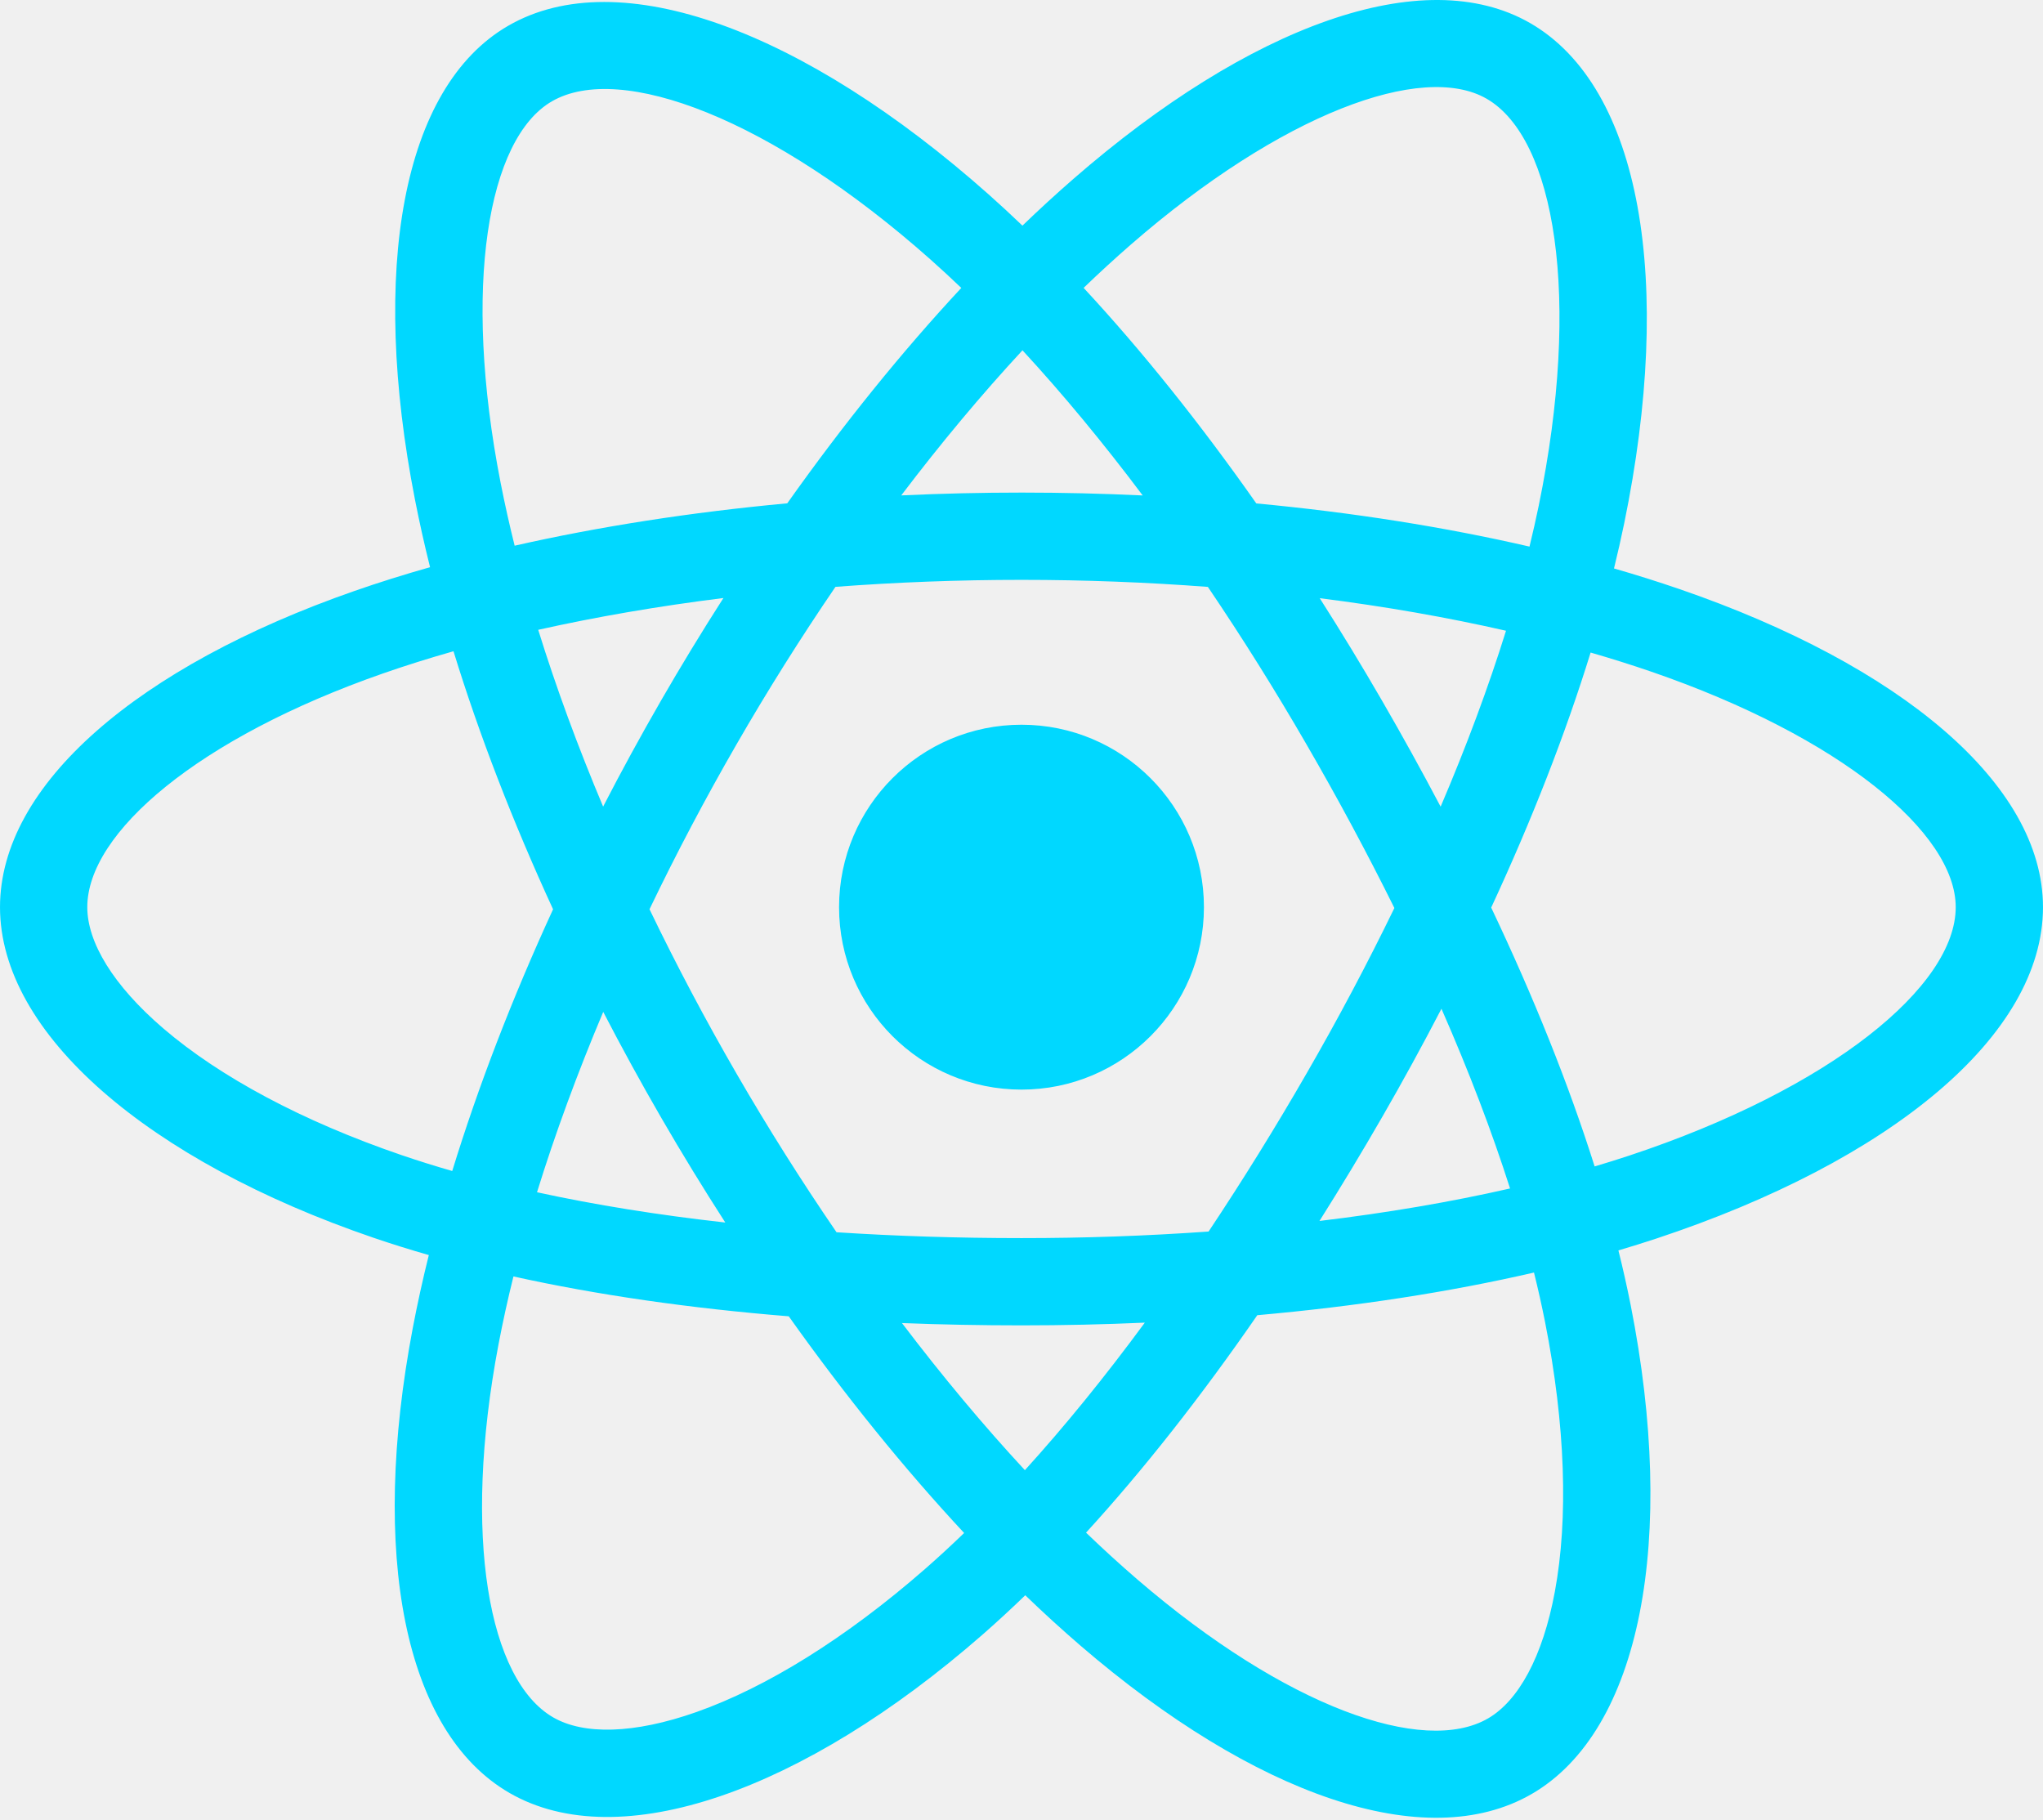
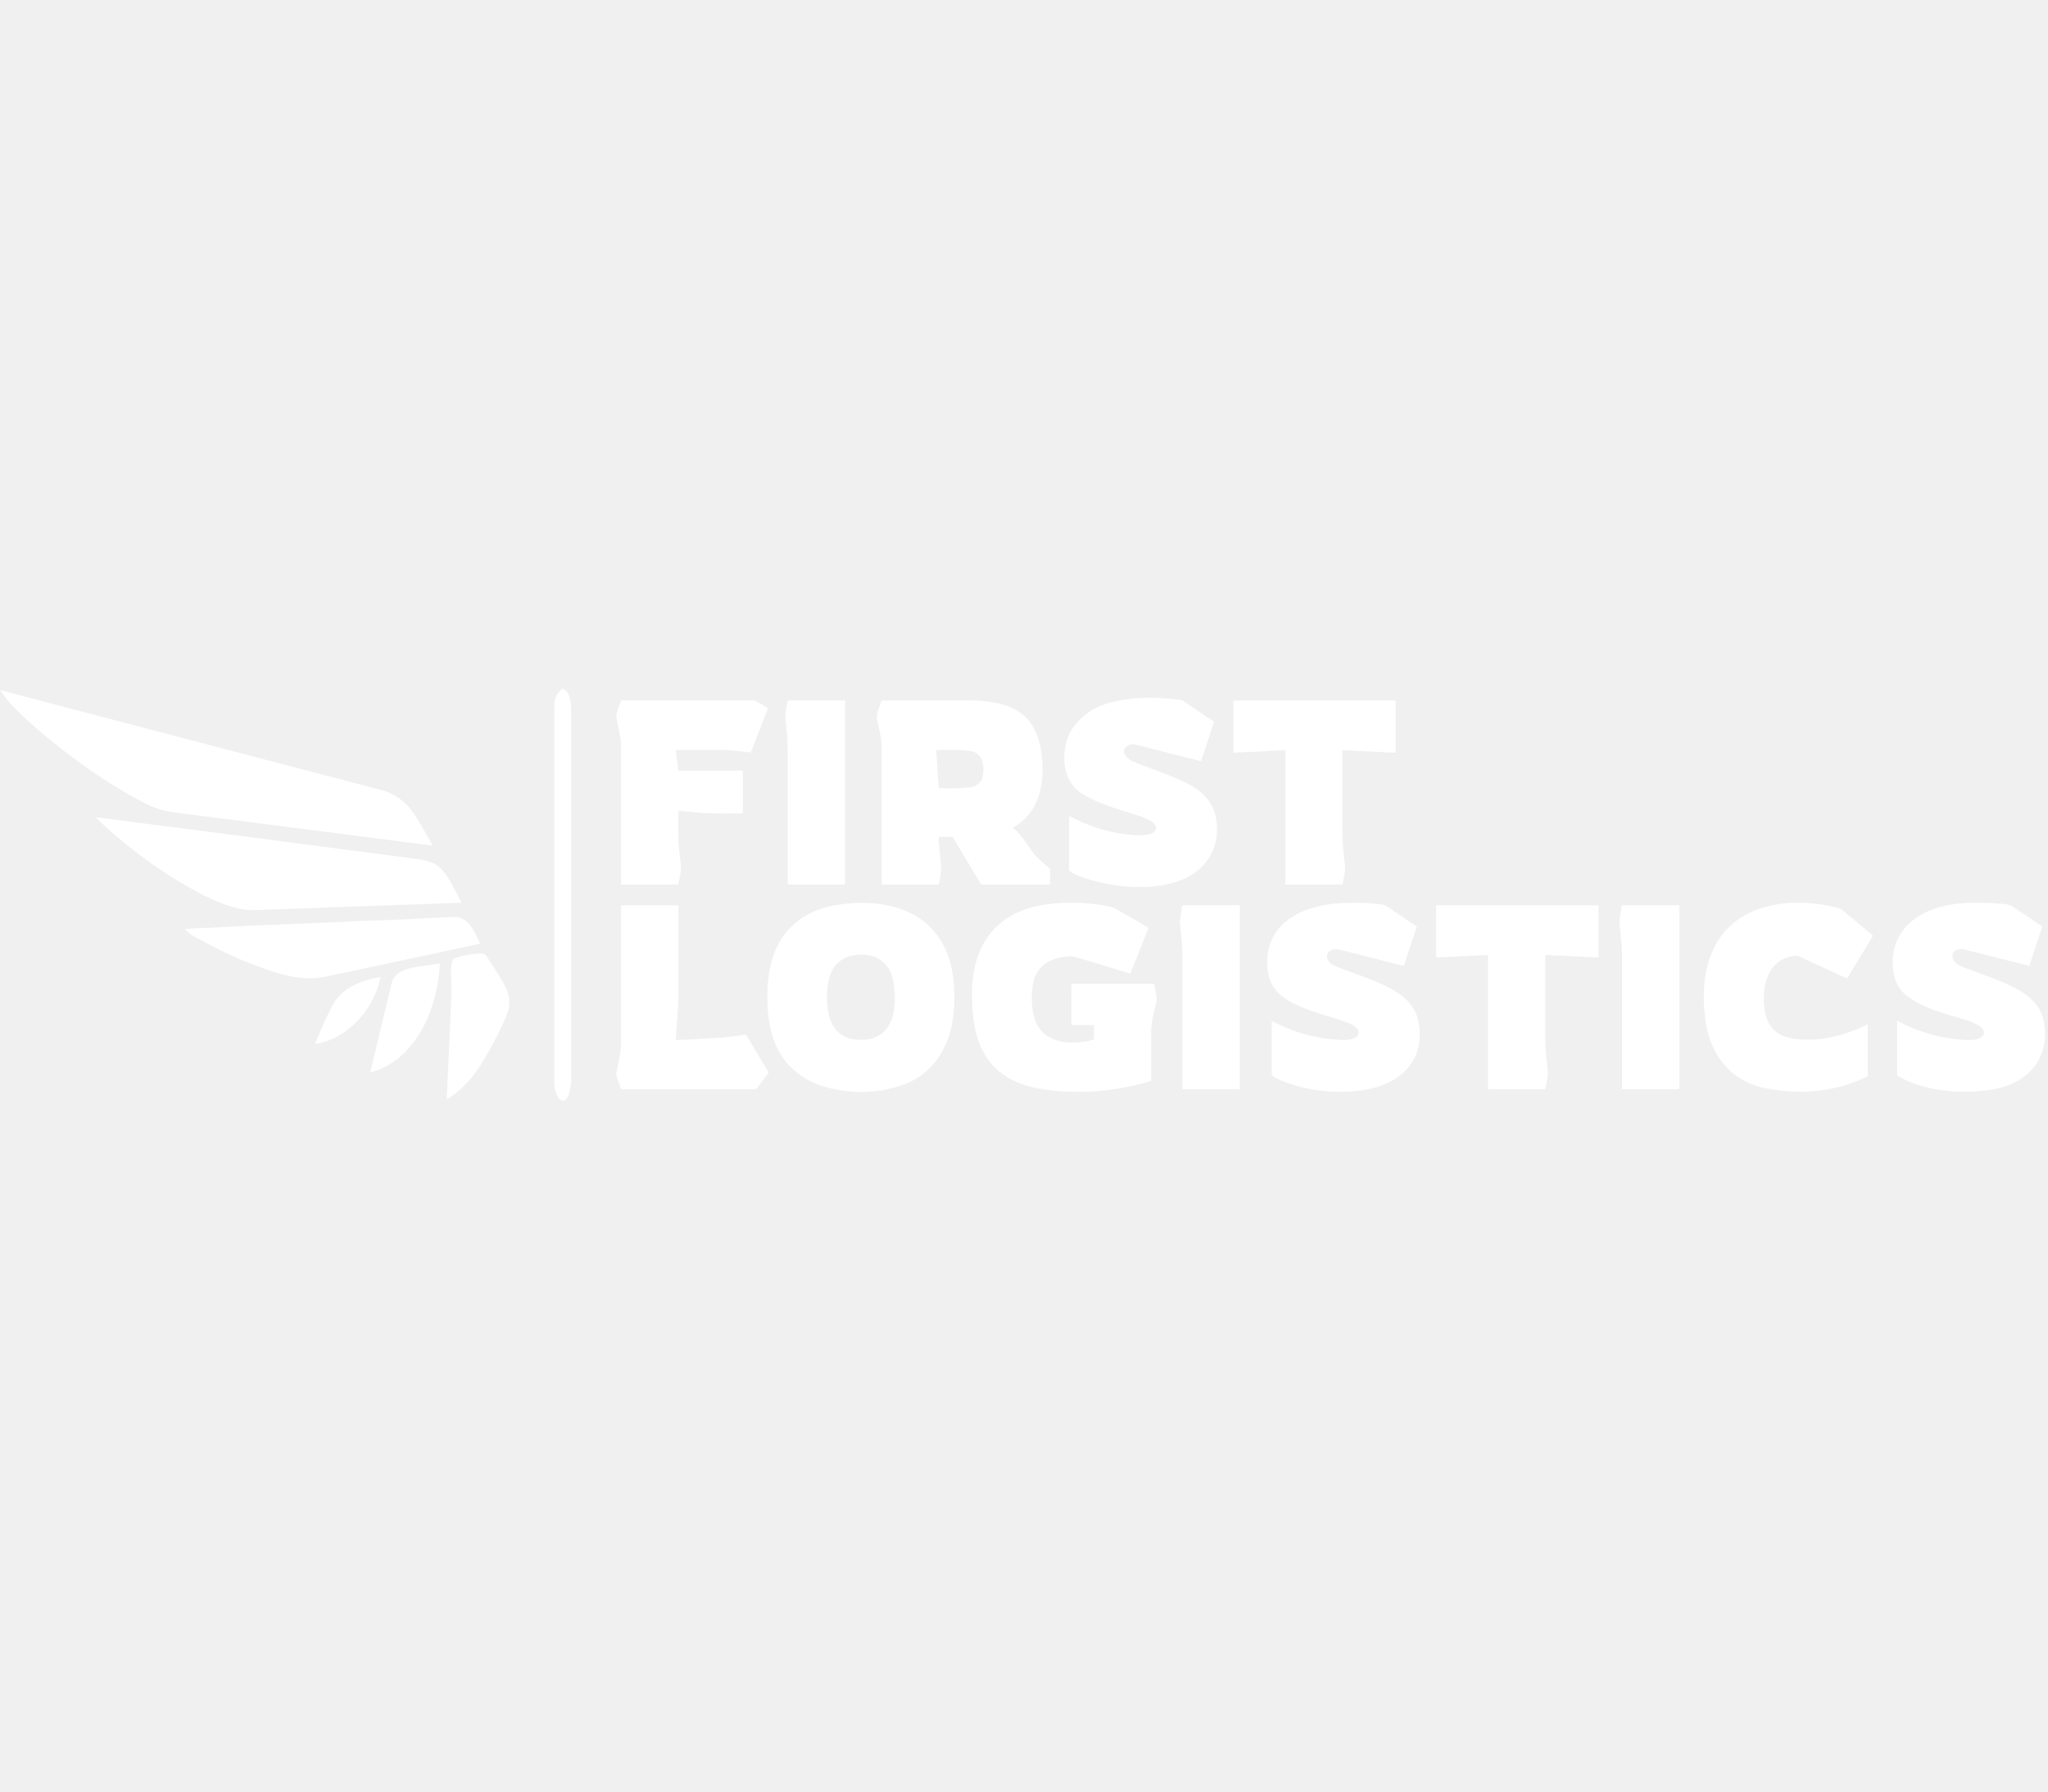
- <svg xmlns="http://www.w3.org/2000/svg" aria-hidden="true" role="img" class="iconify iconify--logos" width="35.93" height="32" preserveAspectRatio="xMidYMid meet" viewBox="0 0 256 228">
-   <path fill="#00D8FF" d="M210.483 73.824a171.49 171.49 0 0 0-8.24-2.597c.465-1.9.893-3.777 1.273-5.621c6.238-30.281 2.16-54.676-11.769-62.708c-13.355-7.7-35.196.329-57.254 19.526a171.23 171.23 0 0 0-6.375 5.848a155.866 155.866 0 0 0-4.241-3.917C100.759 3.829 77.587-4.822 63.673 3.233C50.33 10.957 46.379 33.89 51.995 62.588a170.974 170.974 0 0 0 1.892 8.48c-3.28.932-6.445 1.924-9.474 2.98C17.309 83.498 0 98.307 0 113.668c0 15.865 18.582 31.778 46.812 41.427a145.52 145.52 0 0 0 6.921 2.165a167.467 167.467 0 0 0-2.01 9.138c-5.354 28.2-1.173 50.591 12.134 58.266c13.744 7.926 36.812-.22 59.273-19.855a145.567 145.567 0 0 0 5.342-4.923a168.064 168.064 0 0 0 6.92 6.314c21.758 18.722 43.246 26.282 56.54 18.586c13.731-7.949 18.194-32.003 12.4-61.268a145.016 145.016 0 0 0-1.535-6.842c1.62-.48 3.21-.974 4.76-1.488c29.348-9.723 48.443-25.443 48.443-41.52c0-15.417-17.868-30.326-45.517-39.844Zm-6.365 70.984c-1.4.463-2.836.91-4.3 1.345c-3.24-10.257-7.612-21.163-12.963-32.432c5.106-11 9.31-21.767 12.459-31.957c2.619.758 5.16 1.557 7.61 2.4c23.69 8.156 38.14 20.213 38.14 29.504c0 9.896-15.606 22.743-40.946 31.14Zm-10.514 20.834c2.562 12.94 2.927 24.64 1.23 33.787c-1.524 8.219-4.59 13.698-8.382 15.893c-8.067 4.67-25.32-1.4-43.927-17.412a156.726 156.726 0 0 1-6.437-5.87c7.214-7.889 14.423-17.06 21.459-27.246c12.376-1.098 24.068-2.894 34.671-5.345a134.17 134.17 0 0 1 1.386 6.193ZM87.276 214.515c-7.882 2.783-14.16 2.863-17.955.675c-8.075-4.657-11.432-22.636-6.853-46.752a156.923 156.923 0 0 1 1.869-8.499c10.486 2.32 22.093 3.988 34.498 4.994c7.084 9.967 14.501 19.128 21.976 27.15a134.668 134.668 0 0 1-4.877 4.492c-9.933 8.682-19.886 14.842-28.658 17.94ZM50.35 144.747c-12.483-4.267-22.792-9.812-29.858-15.863c-6.35-5.437-9.555-10.836-9.555-15.216c0-9.322 13.897-21.212 37.076-29.293c2.813-.98 5.757-1.905 8.812-2.773c3.204 10.42 7.406 21.315 12.477 32.332c-5.137 11.18-9.399 22.249-12.634 32.792a134.718 134.718 0 0 1-6.318-1.979Zm12.378-84.26c-4.811-24.587-1.616-43.134 6.425-47.789c8.564-4.958 27.502 2.111 47.463 19.835a144.318 144.318 0 0 1 3.841 3.545c-7.438 7.987-14.787 17.08-21.808 26.988c-12.04 1.116-23.565 2.908-34.161 5.309a160.342 160.342 0 0 1-1.76-7.887Zm110.427 27.268a347.8 347.8 0 0 0-7.785-12.803c8.168 1.033 15.994 2.404 23.343 4.08c-2.206 7.072-4.956 14.465-8.193 22.045a381.151 381.151 0 0 0-7.365-13.322Zm-45.032-43.861c5.044 5.465 10.096 11.566 15.065 18.186a322.04 322.04 0 0 0-30.257-.006c4.974-6.559 10.069-12.652 15.192-18.18ZM82.802 87.83a323.167 323.167 0 0 0-7.227 13.238c-3.184-7.553-5.909-14.98-8.134-22.152c7.304-1.634 15.093-2.97 23.209-3.984a321.524 321.524 0 0 0-7.848 12.897Zm8.081 65.352c-8.385-.936-16.291-2.203-23.593-3.793c2.26-7.3 5.045-14.885 8.298-22.6a321.187 321.187 0 0 0 7.257 13.246c2.594 4.48 5.28 8.868 8.038 13.147Zm37.542 31.03c-5.184-5.592-10.354-11.779-15.403-18.433c4.902.192 9.899.29 14.978.29c5.218 0 10.376-.117 15.453-.343c-4.985 6.774-10.018 12.97-15.028 18.486Zm52.198-57.817c3.422 7.8 6.306 15.345 8.596 22.52c-7.422 1.694-15.436 3.058-23.88 4.071a382.417 382.417 0 0 0 7.859-13.026a347.403 347.403 0 0 0 7.425-13.565Zm-16.898 8.101a358.557 358.557 0 0 1-12.281 19.815a329.4 329.4 0 0 1-23.444.823c-7.967 0-15.716-.248-23.178-.732a310.202 310.202 0 0 1-12.513-19.846h.001a307.41 307.41 0 0 1-10.923-20.627a310.278 310.278 0 0 1 10.89-20.637l-.001.001a307.318 307.318 0 0 1 12.413-19.761c7.613-.576 15.42-.876 23.31-.876H128c7.926 0 15.743.303 23.354.883a329.357 329.357 0 0 1 12.335 19.695a358.489 358.489 0 0 1 11.036 20.54a329.472 329.472 0 0 1-11 20.722Zm22.56-122.124c8.572 4.944 11.906 24.881 6.52 51.026c-.344 1.668-.73 3.367-1.15 5.09c-10.622-2.452-22.155-4.275-34.23-5.408c-7.034-10.017-14.323-19.124-21.64-27.008a160.789 160.789 0 0 1 5.888-5.4c18.9-16.447 36.564-22.941 44.612-18.3ZM128 90.808c12.625 0 22.86 10.235 22.86 22.86s-10.235 22.86-22.86 22.86s-22.86-10.235-22.86-22.86s10.235-22.86 22.86-22.86Z" />
+ <svg xmlns="http://www.w3.org/2000/svg" width="120" height="105" version="1.1" viewBox="0 0 2000 404">
+   <path fill="#ffffff" d="   M 548.78 -0.02   L 550.06 0.00   C 556.68 2.28 557.74 14.08 557.74 20.08   Q 557.77 201.02 557.74 381.96   C 557.74 386.03 555.87 405.30 548.03 401.70   C 543.52 399.64 541.26 389.76 541.26 385.69   Q 541.24 205.59 541.26 25.49   Q 541.26 13.59 541.55 12.04   Q 542.89 4.96 548.78 -0.02   Z" />
+   <path fill="#ffffff" d="   M 0.85 1.27   C 124.49 33.78 248.13 66.21 371.81 98.53   C 388.51 102.89 398.67 112.36 407.44 126.79   Q 415.14 139.46 422.32 152.43   Q 422.63 152.99 422.00 152.90   Q 297.40 136.96 172.87 120.90   Q 161.88 119.48 155.41 117.35   Q 146.36 114.37 137.45 109.53   Q 105.70 92.31 77.83 71.91   C 53.89 54.38 31.12 36.09 11.08 15.18   Q 6.00 9.87 0.62 1.60   Q 0.32 1.14 0.85 1.27   Z" />
+   <path fill="#ffffff" d="   M 1040.50 55.76   C 1044.51 34.17 1062.76 19.20 1083.27 13.53   C 1105.72 7.34 1129.30 7.51 1151.93 10.59   Q 1154.26 10.90 1156.24 12.24   Q 1170.73 21.98 1185.18 31.72   Q 1185.61 32.01 1185.45 32.51   L 1173.01 70.19   A 0.38 0.38 0.0 0 1 1172.55 70.44   Q 1140.26 62.17 1107.94 54.04   C 1105.41 53.40 1100.68 55.07 1098.97 57.26   C 1094.79 62.61 1101.49 68.77 1106.59 70.89   C 1123.26 77.79 1140.84 83.26 1156.53 90.76   C 1170.95 97.66 1183.49 107.85 1187.17 124.07   C 1189.73 135.41 1188.87 148.17 1184.00 158.80   C 1163.03 204.58 1088.42 196.75 1051.51 181.85   Q 1048.69 180.72 1044.39 177.53   Q 1044.00 177.24 1044.00 176.75   L 1044.00 124.53   A 0.40 0.40 0.0 0 1 1044.59 124.18   Q 1073.69 140.01 1106.68 142.64   C 1112.40 143.09 1124.31 143.46 1127.76 138.71   C 1133.88 130.24 1114.07 124.41 1109.54 123.00   C 1092.10 117.55 1072.74 112.04 1057.50 102.78   C 1040.77 92.60 1037.16 73.81 1040.50 55.76   Z" />
+   <path fill="#ffffff" d="   M 659.96 60.05   L 662.33 79.20   Q 662.40 79.75 662.95 79.75   L 725.03 79.75   Q 725.49 79.75 725.49 80.22   L 725.53 121.05   Q 725.53 121.49 725.09 121.49   C 710.40 121.52 695.67 122.01 681.03 120.70   Q 671.98 119.88 663.05 119.06   A 0.54 0.54 0.0 0 0 662.46 119.61   C 662.51 132.64 661.88 145.59 663.28 158.39   C 664.01 165.04 665.77 173.05 664.52 179.62   Q 663.49 185.06 662.51 190.51   A 0.59 0.58 4.6 0 1 661.93 191.00   L 606.98 191.00   A 0.48 0.48 0.0 0 1 606.50 190.52   Q 606.50 123.38 606.50 56.16   C 606.50 47.16 603.53 37.48 602.03 28.56   C 601.28 24.13 604.85 16.05 606.46 11.77   Q 606.65 11.25 607.21 11.25   L 736.77 11.25   Q 737.30 11.25 737.76 11.52   L 749.53 18.47   A 0.65 0.64 -64.7 0 1 749.80 19.25   L 733.36 61.65   A 0.49 0.49 0.0 0 1 732.85 61.97   C 722.87 60.89 713.05 59.52 703.01 59.50   Q 681.72 59.46 660.43 59.52   Q 659.89 59.52 659.96 60.05   Z" />
+   <path fill="#ffffff" d="   M 767.10 30.12   C 766.54 24.66 767.91 17.21 769.19 11.85   Q 769.34 11.25 769.96 11.25   L 824.74 11.25   Q 825.29 11.25 825.29 11.80   L 825.30 190.48   Q 825.30 191.00 824.77 191.00   L 769.57 191.00   A 0.32 0.32 0.0 0 1 769.25 190.68   Q 769.25 125.02 769.25 59.33   C 769.25 49.43 768.11 39.89 767.10 30.12   Z" />
+   <path fill="#ffffff" d="   M 945.73 11.26   C 988.02 11.28 1014.02 23.25 1017.74 69.18   C 1019.83 95.02 1014.02 121.36 989.67 135.02   Q 989.17 135.29 989.60 135.67   C 997.19 142.25 1002.78 151.56 1008.73 159.67   C 1013.13 165.68 1019.62 170.40 1025.08 175.48   Q 1025.50 175.87 1025.50 176.44   L 1025.50 190.50   A 0.50 0.50 0.0 0 1 1025.00 191.00   L 958.71 191.00   Q 958.17 191.00 957.89 190.54   L 930.50 144.94   Q 930.23 144.50 929.72 144.50   L 917.47 144.50   Q 916.89 144.50 916.82 145.08   Q 916.57 147.05 916.75 149.00   Q 917.75 160.12 918.90 171.23   C 919.57 177.70 917.94 184.15 916.87 190.48   Q 916.78 191.00 916.25 191.00   L 861.51 191.00   Q 861.00 191.00 861.00 190.49   Q 861.00 123.68 860.99 56.91   C 860.99 47.72 858.06 37.87 856.30 28.84   C 855.48 24.62 859.33 15.94 860.82 11.74   Q 860.99 11.26 861.51 11.26   Q 903.64 11.23 945.73 11.26   Z   M 945.65 96.28   C 952.87 95.69 958.68 92.24 959.88 84.55   C 961.57 73.71 959.44 61.83 946.40 60.38   Q 933.22 58.91 914.62 59.67   Q 914.25 59.68 914.27 60.05   L 916.74 96.46   Q 916.77 96.87 917.19 96.89   Q 931.47 97.44 945.65 96.28   Z" />
+   <path fill="#ffffff" d="   M 1254.74 59.76   L 1205.10 62.23   Q 1204.50 62.26 1204.50 61.66   L 1204.49 11.76   Q 1204.49 11.25 1204.99 11.25   L 1362.50 11.25   Q 1363.00 11.25 1363.00 11.75   L 1363.00 61.76   Q 1363.00 62.27 1362.49 62.25   L 1311.73 59.77   Q 1311.00 59.74 1311.00 60.46   Q 1311.00 101.22 1311.00 142.26   C 1311.00 152.33 1312.34 162.09 1313.41 172.07   C 1314.06 178.17 1312.25 184.55 1311.10 190.51   Q 1311.00 191.00 1310.50 191.00   L 1255.72 191.00   A 0.48 0.47 0.0 0 1 1255.24 190.53   L 1255.25 60.24   Q 1255.25 59.74 1254.74 59.76   Z" />
+   <path fill="#ffffff" d="   M 94.41 125.39   C 195.49 138.34 296.71 151.52 397.82 164.83   C 413.38 166.88 422.70 167.23 431.61 176.59   C 439.04 184.39 445.21 198.46 450.73 208.67   Q 450.93 209.04 450.51 209.00   Q 450.35 208.99 450.25 208.89   Q 450.12 208.77 449.95 208.77   Q 349.10 212.38 248.25 216.00   C 231.21 216.61 210.01 207.48 193.37 198.59   C 157.41 179.37 123.51 154.34 94.08 126.07   A 0.40 0.40 0.0 0 1 94.41 125.39   Z" />
+   <path fill="#ffffff" d="   M 810.39 389.89   C 772.99 380.88 753.05 354.06 750.03 316.00   C 747.37 282.47 751.76 246.19 780.87 225.34   Q 796.33 214.26 816.74 210.99   C 862.75 203.62 911.23 214.87 926.91 263.57   C 932.37 280.52 932.94 300.77 931.06 318.51   C 927.73 349.91 910.79 377.16 880.01 387.29   Q 846.03 398.48 810.39 389.89   Z   M 807.70 304.20   C 808.27 322.72 814.38 340.29 835.51 342.42   C 872.64 346.18 877.27 312.36 872.22 285.03   C 868.64 265.62 852.76 256.97 834.03 260.06   C 811.13 263.83 807.10 284.72 807.70 304.20   Z" />
+   <path fill="#ffffff" d="   M 1067.74 328.25   L 1046.75 328.25   Q 1046.25 328.25 1046.25 327.75   L 1046.25 288.50   A 0.50 0.50 0.0 0 1 1046.75 288.00   L 1126.49 288.00   Q 1126.97 288.00 1127.06 288.47   C 1128.04 293.69 1130.26 301.02 1129.17 306.16   C 1127.33 314.82 1124.32 324.44 1124.29 333.27   Q 1124.21 357.68 1124.27 382.10   Q 1124.27 382.65 1123.75 382.83   Q 1122.32 383.31 1119.99 383.98   Q 1076.10 396.61 1030.51 392.47   C 999.80 389.69 971.45 380.24 957.85 349.67   C 951.26 334.85 949.62 318.94 949.23 302.26   C 947.97 248.78 973.75 214.95 1027.99 209.64   Q 1056.10 206.89 1083.67 212.52   Q 1086.93 213.19 1089.98 214.94   Q 1105.59 223.93 1121.39 233.12   A 0.34 0.33 -64.8 0 1 1121.53 233.54   L 1104.05 277.50   Q 1103.85 278.01 1103.33 277.85   Q 1077.23 269.92 1051.27 262.07   Q 1047.70 260.99 1044.50 261.16   C 1027.45 262.07 1012.30 269.14 1008.99 287.27   Q 1005.69 305.37 1010.10 321.18   C 1014.84 338.18 1030.15 345.33 1046.65 345.27   C 1053.82 345.24 1061.02 344.73 1067.72 342.42   Q 1068.27 342.23 1068.27 341.65   L 1068.24 328.75   Q 1068.24 328.25 1067.74 328.25   Z" />
+   <path fill="#ffffff" d="   M 1268.95 309.81   C 1251.24 302.13 1239.55 292.80 1237.76 272.77   C 1233.83 228.72 1272.59 210.89 1309.57 209.20   C 1323.33 208.56 1336.70 208.70 1349.71 210.52   Q 1352.07 210.85 1354.09 212.19   Q 1368.69 221.90 1383.19 231.74   Q 1383.61 232.03 1383.45 232.51   L 1371.08 270.02   Q 1370.93 270.48 1370.45 270.36   Q 1339.42 262.54 1308.50 254.66   C 1294.89 251.19 1291.37 265.03 1302.56 269.99   C 1315.36 275.67 1330.47 280.02 1343.98 285.92   C 1365.88 295.50 1384.77 305.92 1386.36 333.11   C 1388.54 370.51 1359.48 389.02 1326.00 392.50   C 1299.76 395.23 1270.27 391.81 1246.16 380.09   C 1244.85 379.44 1243.58 378.43 1242.41 377.57   Q 1242.00 377.27 1242.00 376.77   L 1242.00 324.76   A 0.31 0.31 0.0 0 1 1242.45 324.49   Q 1274.29 341.22 1310.07 342.81   C 1314.68 343.02 1322.81 342.48 1325.63 338.90   C 1332.20 330.56 1312.66 324.48 1307.01 322.71   C 1294.23 318.70 1281.26 315.14 1268.95 309.81   Z" />
+   <path fill="#ffffff" d="   M 1724.03 389.95   C 1690.08 383.02 1670.22 357.60 1665.51 324.00   C 1659.40 280.49 1668.88 234.23 1713.98 216.22   C 1739.07 206.21 1769.64 207.06 1795.25 214.02   C 1798.13 214.80 1799.94 216.53 1802.25 218.46   Q 1815.45 229.50 1828.67 240.61   Q 1829.15 241.01 1828.82 241.55   L 1804.05 282.30   Q 1803.76 282.77 1803.26 282.54   Q 1780.26 271.94 1757.32 261.45   Q 1755.14 260.45 1752.99 260.66   C 1725.24 263.43 1719.45 292.73 1723.58 315.25   Q 1727.45 336.33 1747.51 340.71   C 1771.92 346.05 1800.15 339.34 1823.33 327.83   Q 1824.00 327.50 1824.00 328.25   L 1824.00 377.70   Q 1824.00 378.13 1823.61 378.32   C 1792.84 393.89 1757.47 396.77 1724.03 389.95   Z" />
+   <path fill="#ffffff" d="   M 1862.69 300.06   C 1854.59 293.92 1850.27 285.84 1848.89 275.45   C 1845.22 247.96 1859.03 227.23 1883.62 216.73   C 1903.86 208.08 1928.15 207.93 1950.76 209.59   C 1956.69 210.02 1961.37 209.76 1966.11 212.94   Q 1980.14 222.38 1993.99 231.69   A 0.72 0.72 0.0 0 1 1994.26 232.51   L 1981.84 270.17   A 0.40 0.39 16.0 0 1 1981.36 270.43   Q 1948.98 262.11 1916.50 254.00   Q 1915.05 253.63 1912.04 254.42   Q 1905.31 256.19 1907.03 263.25   C 1908.16 267.87 1914.01 270.45 1919.22 272.49   C 1934.44 278.45 1949.29 282.96 1964.72 290.54   C 1981.72 298.90 1994.45 309.34 1996.68 329.21   C 2000.65 364.50 1977.14 386.38 1944.44 391.45   C 1916.53 395.77 1878.27 393.32 1853.17 377.76   Q 1852.75 377.49 1852.75 377.00   L 1852.75 324.77   Q 1852.75 324.25 1853.21 324.49   C 1874.21 335.42 1896.94 341.88 1920.68 342.85   C 1925.44 343.04 1934.19 342.69 1936.79 338.04   C 1941.46 329.67 1922.23 323.99 1917.24 322.52   C 1898.89 317.13 1877.97 311.64 1862.69 300.06   Z" />
+   <path fill="#ffffff" d="   M 660.47 342.71   Q 663.59 342.86 666.69 342.68   Q 683.79 341.70 700.90 340.78   C 710.44 340.27 718.92 339.09 727.93 337.53   A 0.71 0.70 69.4 0 1 728.65 337.86   L 750.56 374.46   A 0.49 0.49 0.0 0 1 750.53 375.02   L 738.61 390.58   Q 738.29 391.00 737.77 391.00   L 607.02 391.00   Q 606.56 391.00 606.42 390.57   C 604.39 384.61 601.46 377.92 601.97 374.79   C 603.46 365.71 606.48 355.60 606.48 346.50   Q 606.52 279.16 606.49 211.73   A 0.49 0.48 -0.0 0 1 606.98 211.25   L 662.02 211.25   A 0.48 0.48 0.0 0 1 662.50 211.73   Q 662.49 254.21 662.51 296.76   C 662.52 311.74 660.92 326.98 659.94 342.12   Q 659.91 342.68 660.47 342.71   Z" />
+   <path fill="#ffffff" d="   M 1154.60 211.56   A 0.37 0.36 -85.4 0 1 1154.96 211.25   L 1210.25 211.25   A 0.50 0.50 0.0 0 1 1210.75 211.75   L 1210.75 390.50   A 0.50 0.50 0.0 0 1 1210.25 391.00   L 1155.26 391.00   Q 1154.75 391.00 1154.75 390.49   Q 1154.74 325.14 1154.75 259.84   C 1154.75 250.07 1153.45 240.41 1152.54 230.64   C 1151.94 224.20 1153.52 218.01 1154.60 211.56   Z" />
+   <path fill="#ffffff" d="   M 1452.74 259.75   L 1403.01 262.24   Q 1402.51 262.27 1402.51 261.76   L 1402.49 211.76   Q 1402.49 211.25 1402.99 211.25   L 1560.50 211.25   Q 1561.00 211.25 1561.00 211.75   L 1561.00 261.76   Q 1561.00 262.27 1560.49 262.24   L 1509.51 259.76   A 0.49 0.48 1.1 0 0 1509.00 260.24   Q 1508.99 301.51 1509.01 342.94   C 1509.01 352.72 1510.38 362.30 1511.42 372.04   C 1512.06 378.16 1510.26 384.53 1509.10 390.50   Q 1509.00 391.00 1508.50 391.00   L 1453.75 391.00   A 0.50 0.50 0.0 0 1 1453.25 390.50   L 1453.25 260.24   Q 1453.25 259.73 1452.74 259.75   Z" />
+   <path fill="#ffffff" d="   M 1581.82 230.73   C 1581.19 224.05 1582.97 218.33 1583.75 211.86   Q 1583.83 211.25 1584.44 211.25   L 1639.50 211.25   A 0.50 0.50 0.0 0 1 1640.00 211.75   L 1640.00 390.50   A 0.50 0.50 0.0 0 1 1639.50 391.00   L 1584.51 391.00   Q 1584.01 391.00 1584.01 390.49   Q 1583.99 325.29 1584.00 260.13   C 1584.00 250.26 1582.76 240.57 1581.82 230.73   Z" />
+   <path fill="#ffffff" d="   M 181.50 234.37   Q 190.29 233.71 199.10 233.43   C 217.25 232.87 235.39 231.51 253.50 230.77   C 280.16 229.67 306.88 228.88 333.52 227.43   C 353.34 226.35 373.14 226.05 392.94 225.07   Q 403.78 224.54 441.99 222.70   C 457.88 221.94 462.82 236.34 468.66 247.96   A 0.72 0.72 0.0 0 1 468.17 248.99   Q 394.37 264.82 320.25 280.52   C 308.35 283.05 301.23 283.20 287.93 281.34   Q 277.08 279.83 257.80 273.11   Q 227.39 262.50 199.31 246.80   Q 199.22 246.75 192.56 243.43   Q 186.32 240.33 181.16 235.30   Q 180.29 234.46 181.50 234.37   Z" />
+   <path fill="#ffffff" d="   M 469.00 258.37   C 471.85 258.24 473.68 258.70 475.27 261.09   Q 480.16 268.46 484.85 275.97   C 494.72 291.78 501.90 302.23 493.97 320.67   Q 484.93 341.69 471.17 364.36   C 461.82 379.77 451.50 391.27 436.67 400.72   A 0.24 0.24 0.0 0 1 436.30 400.50   Q 438.58 350.76 440.76 301.07   Q 440.96 296.36 440.72 287.43   C 440.54 280.92 439.40 270.93 442.25 264.38   Q 442.48 263.85 443.02 263.61   C 450.52 260.27 460.66 258.76 469.00 258.37   Z" />
+   <path fill="#ffffff" d="   M 382.50 287.25   C 384.84 277.54 395.11 273.47 403.80 272.02   Q 416.37 269.92 429.02 268.30   Q 429.60 268.23 429.57 268.81   C 427.41 310.80 407.35 361.73 362.52 374.31   Q 361.53 374.59 361.77 373.58   Q 372.16 330.07 382.50 287.25   Z" />
+   <path fill="#ffffff" d="   M 324.25 309.79   C 333.29 292.12 352.48 284.77 370.87 281.44   Q 371.50 281.32 371.38 281.96   C 365.88 310.88 342.24 338.46 313.31 345.78   Q 310.47 346.50 308.34 346.50   Q 307.71 346.50 307.95 345.92   Q 316.00 325.91 324.25 309.79   Z" />
</svg>
